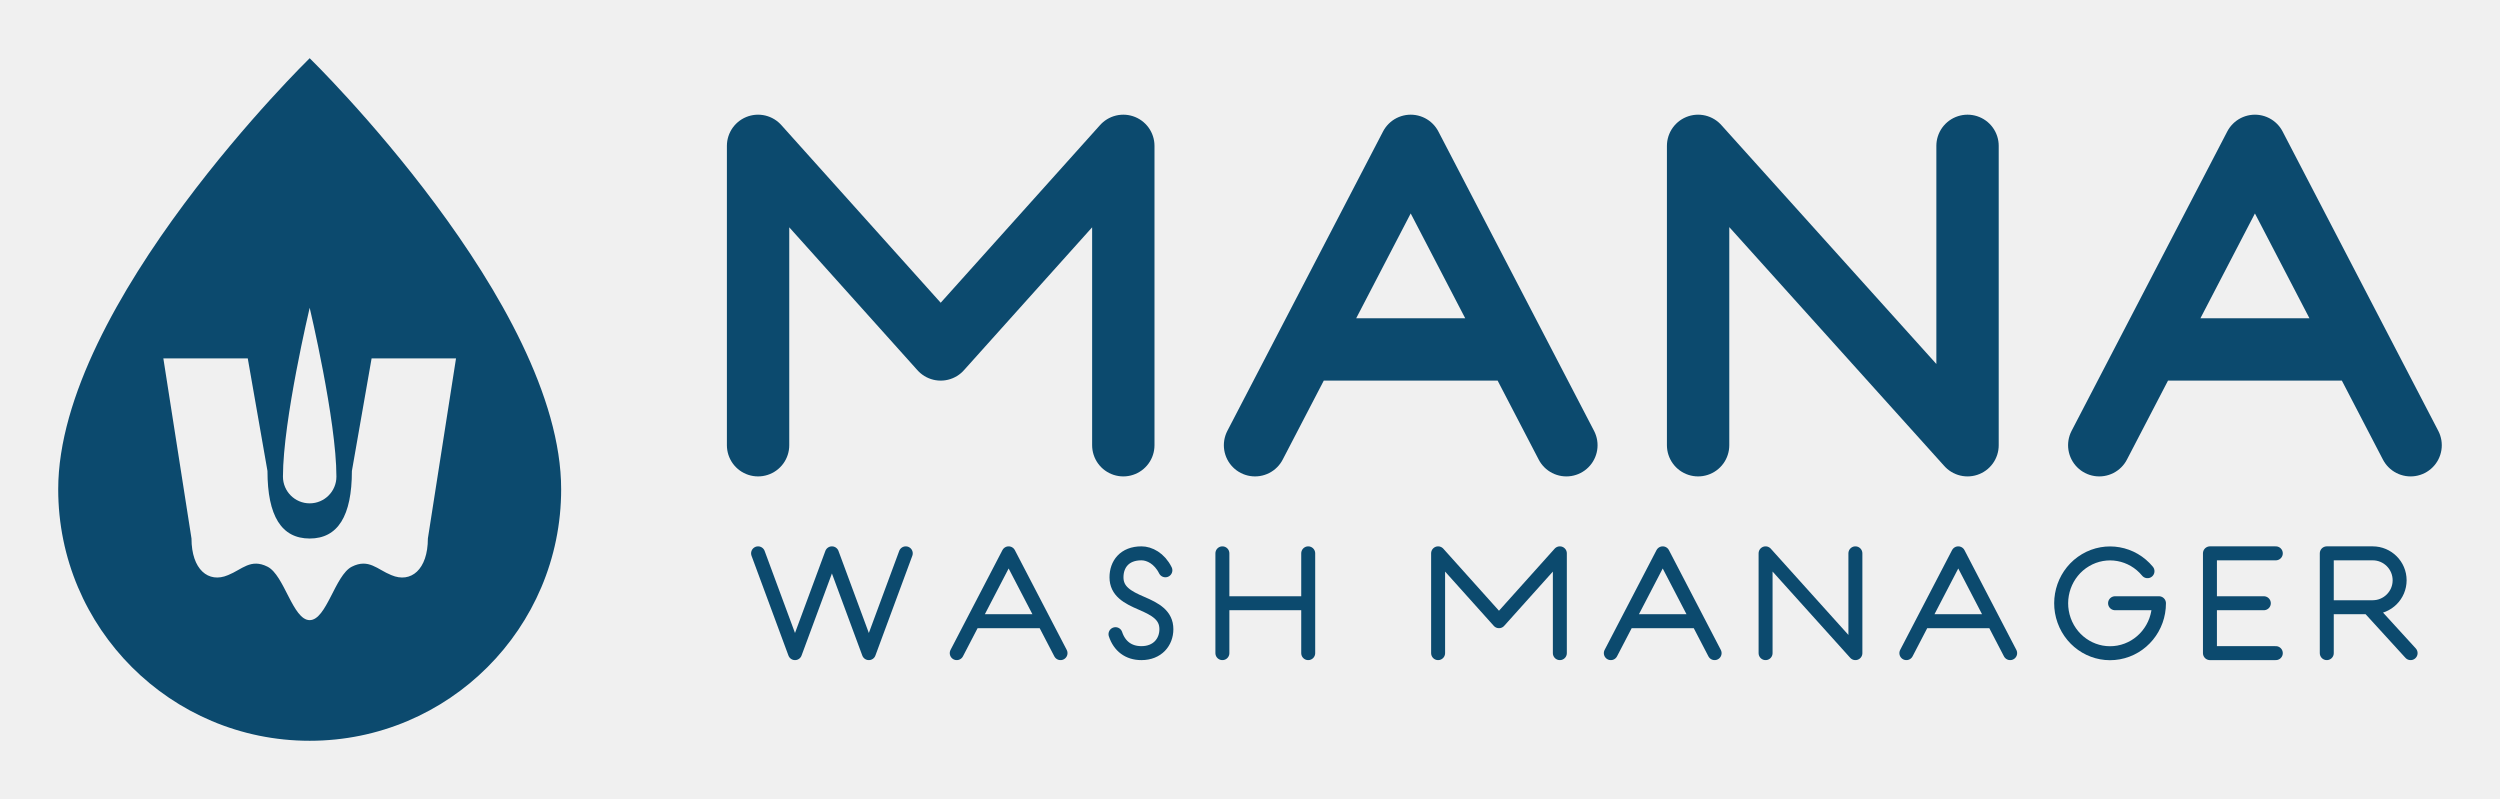
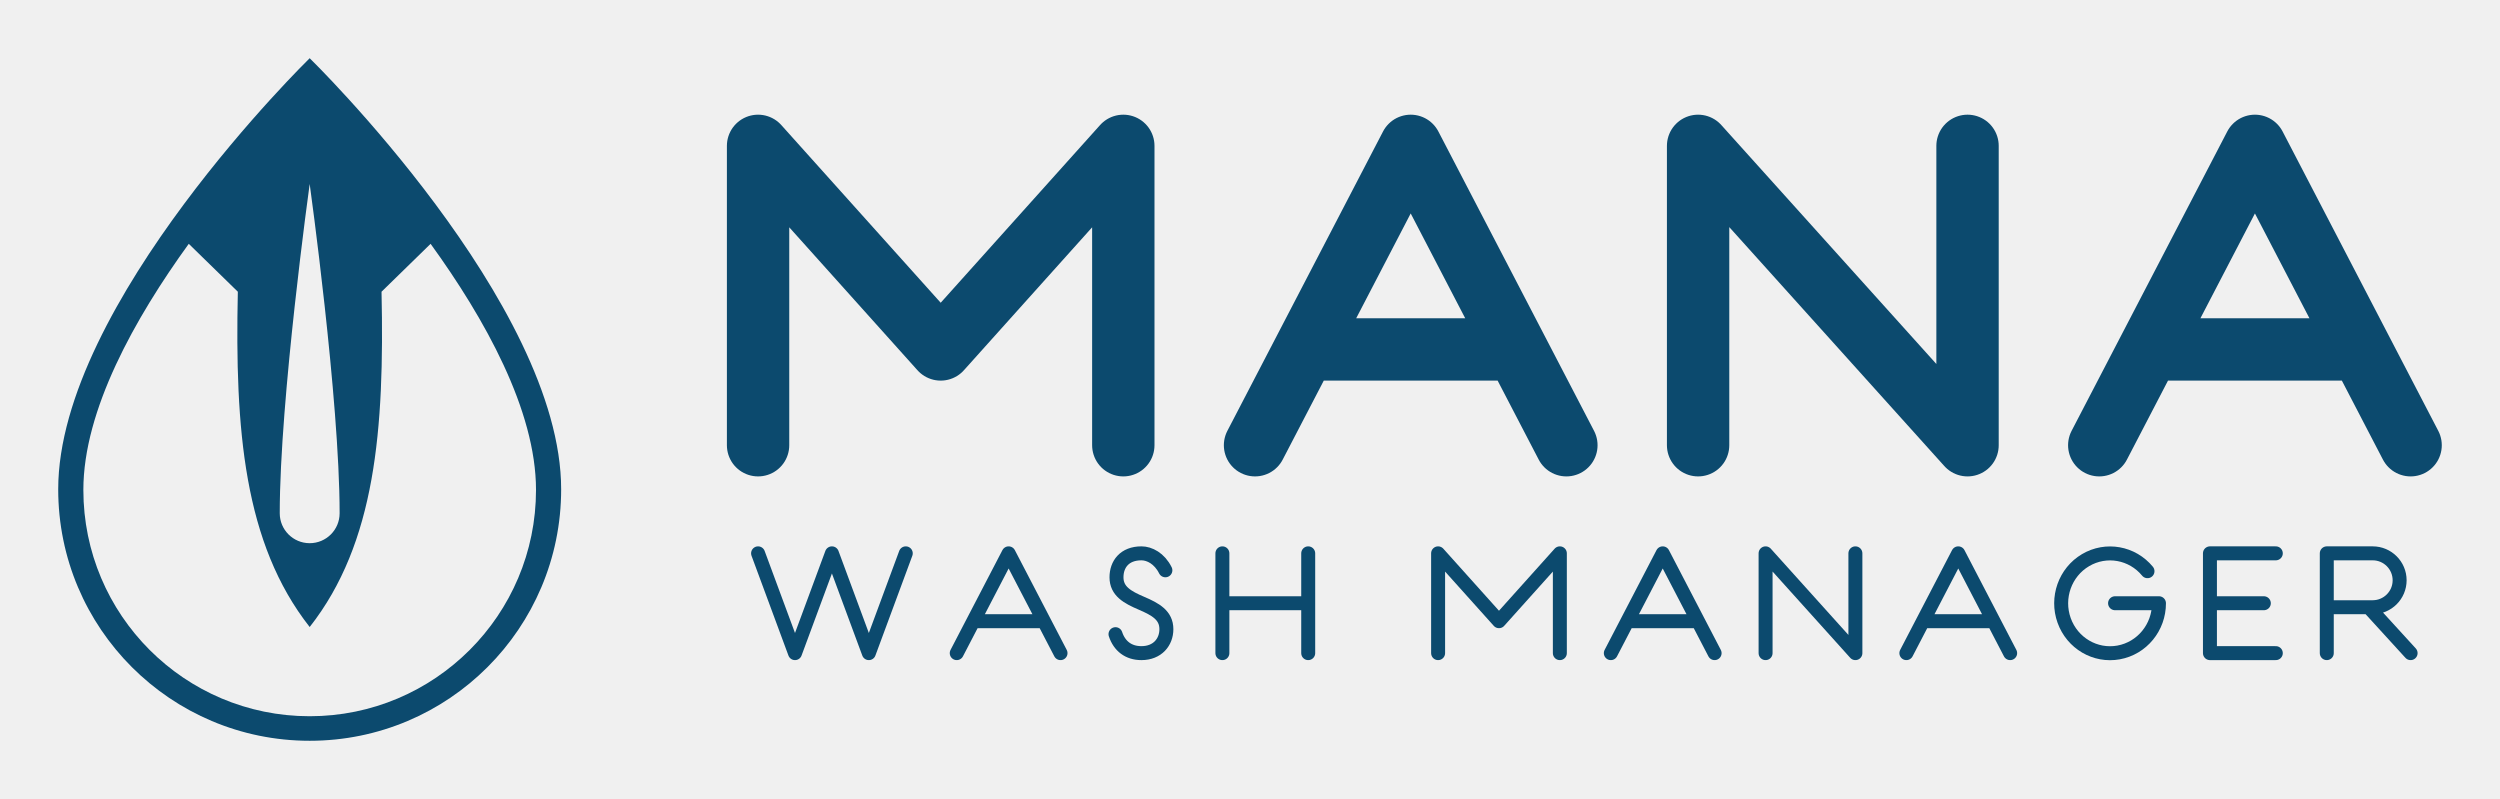
<svg xmlns="http://www.w3.org/2000/svg" viewBox="17.68 -3.92 601.26 192.16" width="601.26" height="192.16" role="img" aria-label="MANA Wash Manager">
  <defs>
    <mask id="hm-cut" maskUnits="userSpaceOnUse" x="0" y="0" width="256" height="256">
      <rect width="256" height="256" fill="#fff" />
-       <path d="M79.12 114.28L88.52 174.44C88.52 184.78 94.16 189.48 100.74 186.66C105.44 184.78 108.26 181.02 113.9 183.84C119.54 186.66 122.36 201.7 128 201.7C133.64 201.7 136.46 186.66 142.1 183.84C147.74 181.02 150.56 184.78 155.26 186.66C161.84 189.48 167.48 184.78 167.48 174.44L176.88 114.28L148.68 114.28L142.1 151.88C142.1 166.92 137.4 174.44 128 174.44C118.6 174.44 113.9 166.92 113.9 151.88L107.32 114.28Z" fill="#000" />
-       <path d="M128 97.36C128 97.36 119.07 134.96 119.07 153.76A8.93 8.93 0 0 0 136.93 153.76C136.93 134.96 128 97.36 128 97.36Z" fill="#000" />
+       <path d="M87.61 76C69.61 100.85 52.4 131.57 52.4 158.2A75.6 75.6 0 0 0 203.6 158.2C203.6 131.57 186.39 100.85 168.39 76L152 92C153 138 150 176 128 204C106 176 103 138 104 92Z" fill="#000" />
+       <path d="M128 56C128 56 118 128 118 166A10 10 0 0 0 138 166C138 128 128 56 128 56Z" fill="#000" />
    </mask>
  </defs>
  <g transform="scale(0.72)">
    <path d="M128 14C128 14 212 96 212 158A84 84 0 0 1 44 158C44 96 128 14 128 14Z" fill="#0C4A6E" mask="url(#hm-cut)" />
  </g>
  <g fill="none" stroke="#0C4A6E" stroke-width="20.83" stroke-linecap="round" stroke-linejoin="round">
    <path d="M0 100V0L61 68L122 0V100" transform="translate(200 31.16) scale(0.72)" />
    <path d="M0 100L52 0L104 100M18 68H86" transform="translate(319.52 31.16) scale(0.72)" />
    <path d="M0 100V0L90 100V0" transform="translate(426.08 31.16) scale(0.72)" />
    <path d="M0 100L52 0L104 100M18 68H86" transform="translate(522.56 31.16) scale(0.72)" />
  </g>
  <g fill="none" stroke="#0C4A6E" stroke-width="14" stroke-linecap="round" stroke-linejoin="round">
    <path d="M0 0L37 100L74 0L111 100L148 0" transform="translate(200 129.16) scale(0.24)" />
    <path d="M0 100L52 0L104 100M18 68H86" transform="translate(247.78 129.16) scale(0.24)" />
    <path d="M54 17C48 5 38 0 30 0C13 0 5 11 5 24C5 38 16 44 30 50C44 56 55 62 55 76C55 89 46 100 30 100C17 100 8 93 4 81" transform="translate(285 129.16) scale(0.24)" />
    <path d="M0 0V100M86 0V100M0 50H86" transform="translate(311.67 129.16) scale(0.24)" />
    <path d="M0 100V0L61 68L122 0V100" transform="translate(363.55 129.16) scale(0.24)" />
    <path d="M0 100L52 0L104 100M18 68H86" transform="translate(405.09 129.16) scale(0.24)" />
    <path d="M0 100V0L90 100V0" transform="translate(442.31 129.16) scale(0.24)" />
    <path d="M0 100L52 0L104 100M18 68H86" transform="translate(476.17 129.16) scale(0.24)" />
    <path d="M86.5 17.9A49 50 0 1 0 98 50H54" transform="translate(513.4 129.16) scale(0.24)" />
    <path d="M66 0H0V100H66M0 50H54" transform="translate(549.18 129.16) scale(0.24)" />
    <path d="M0 100V0H46A27 27 0 0 1 46 54H0M42 54L84 100" transform="translate(577.28 129.16) scale(0.24)" />
  </g>
</svg>
